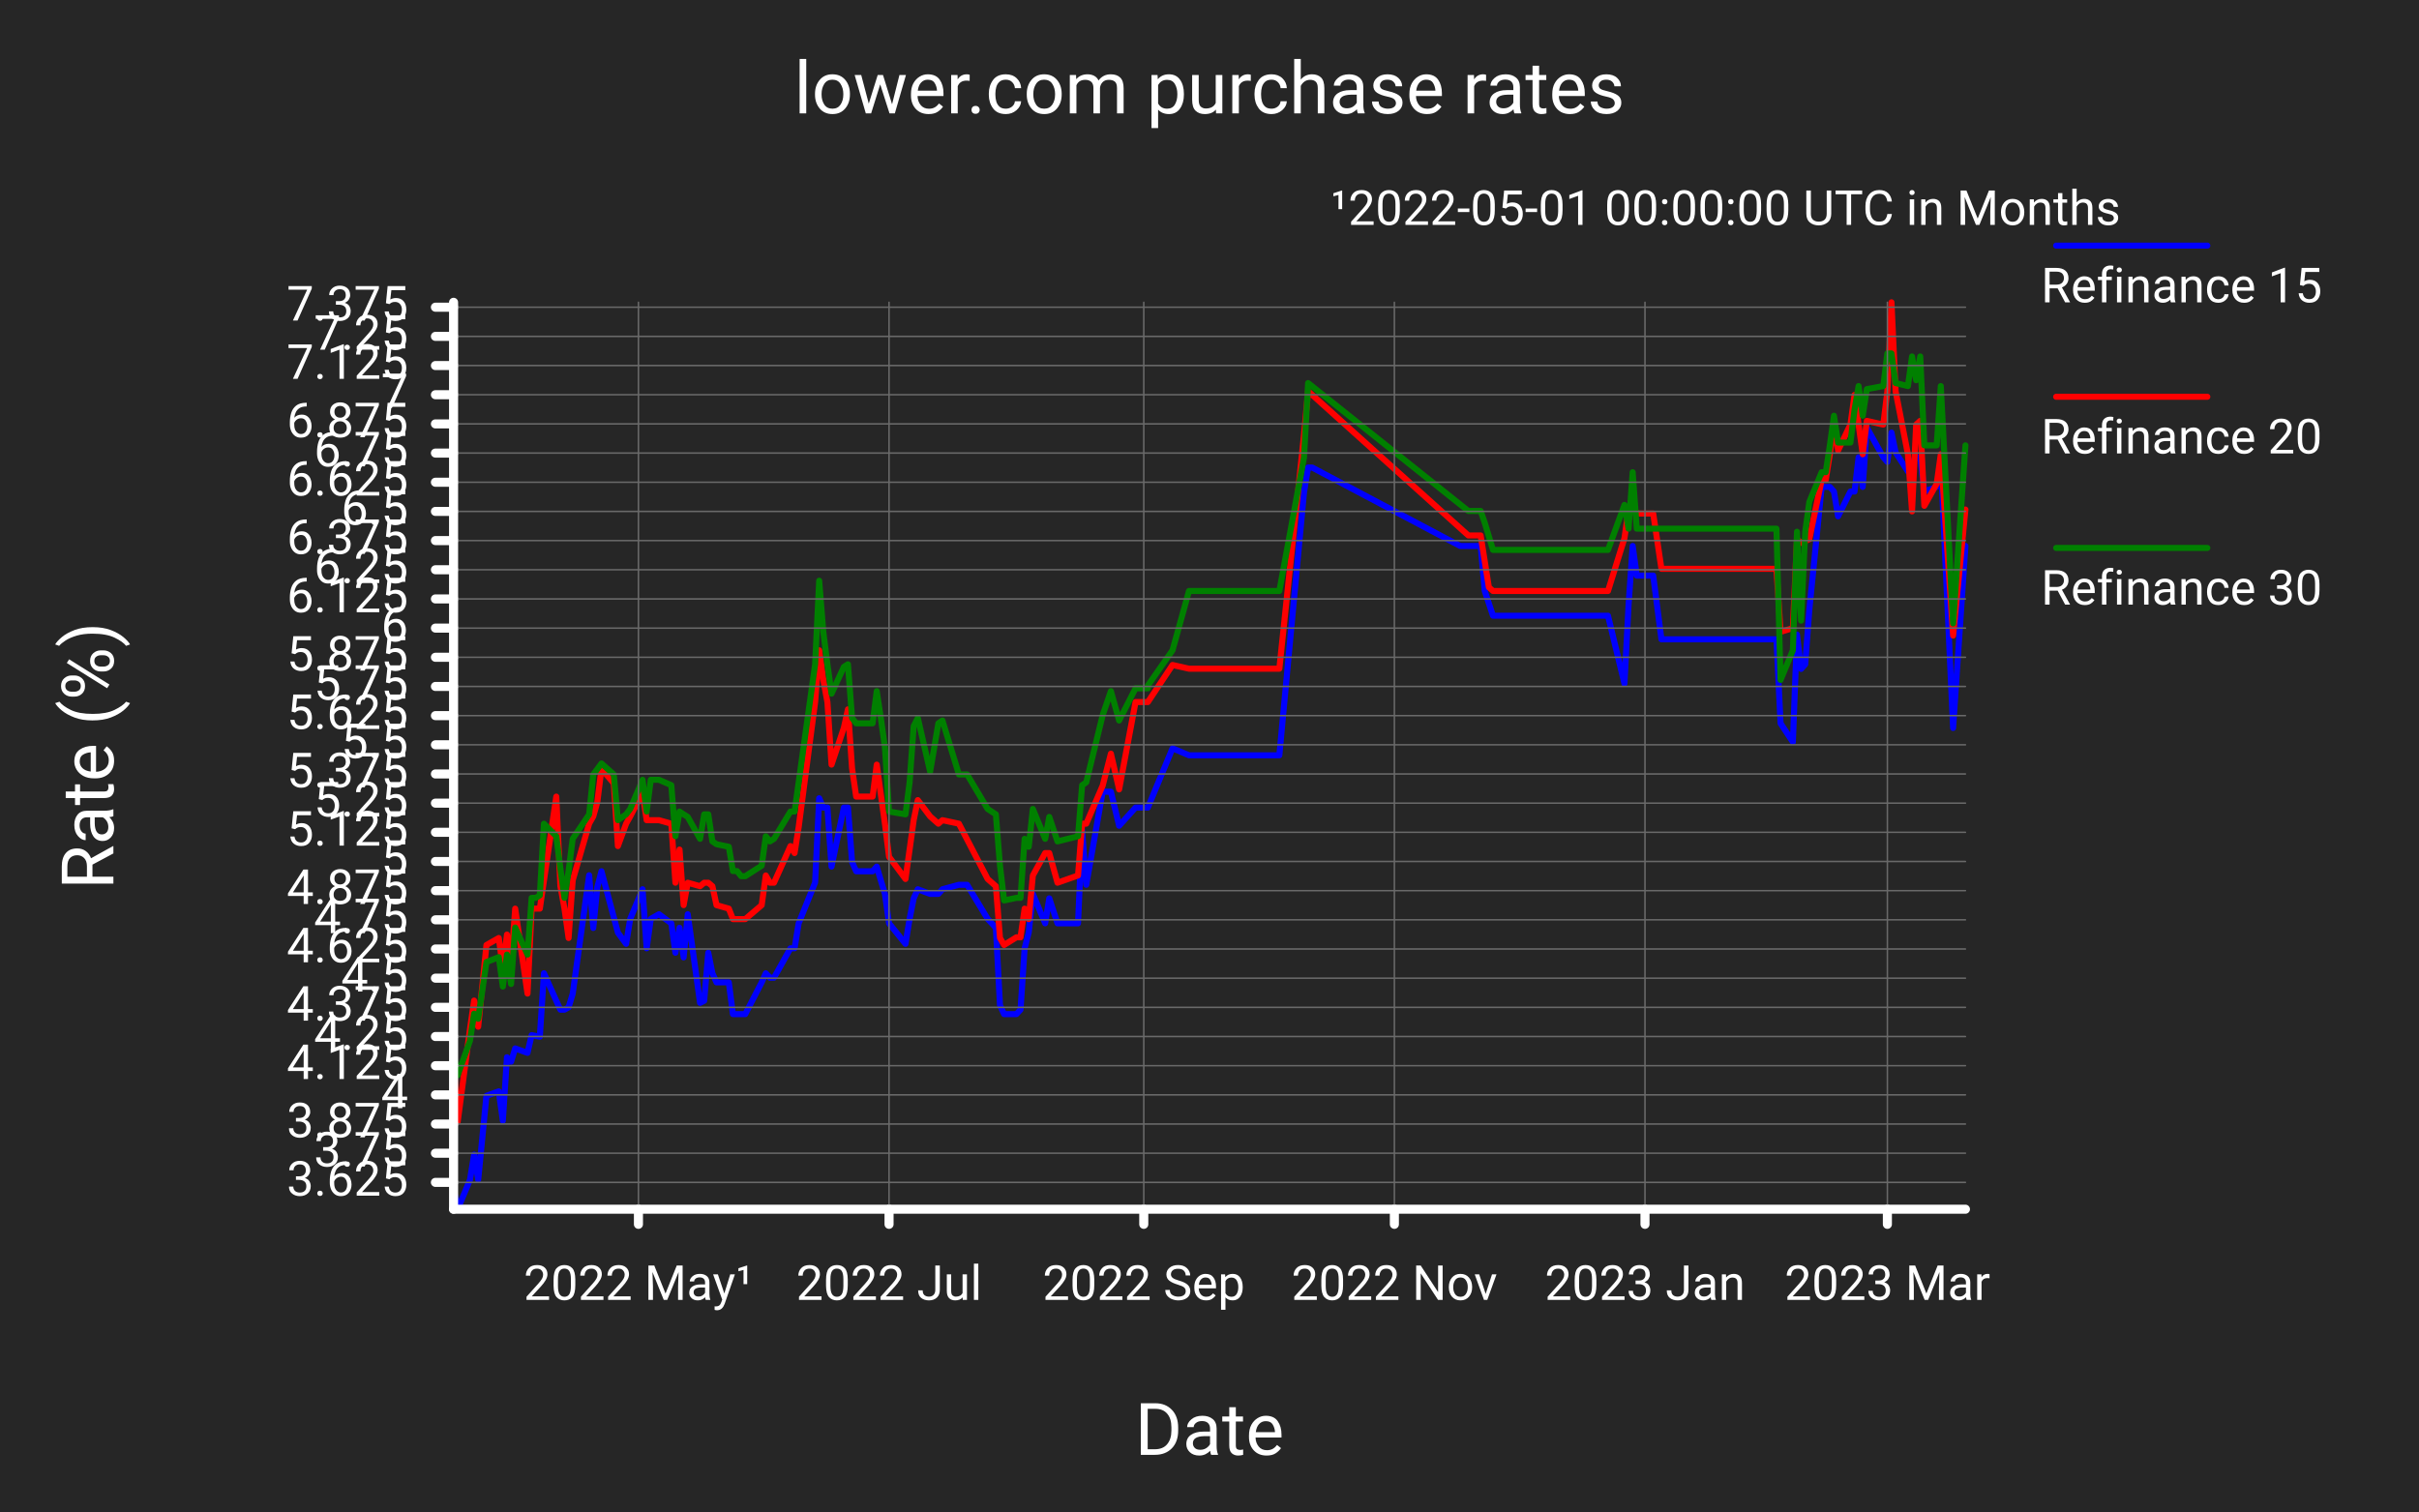
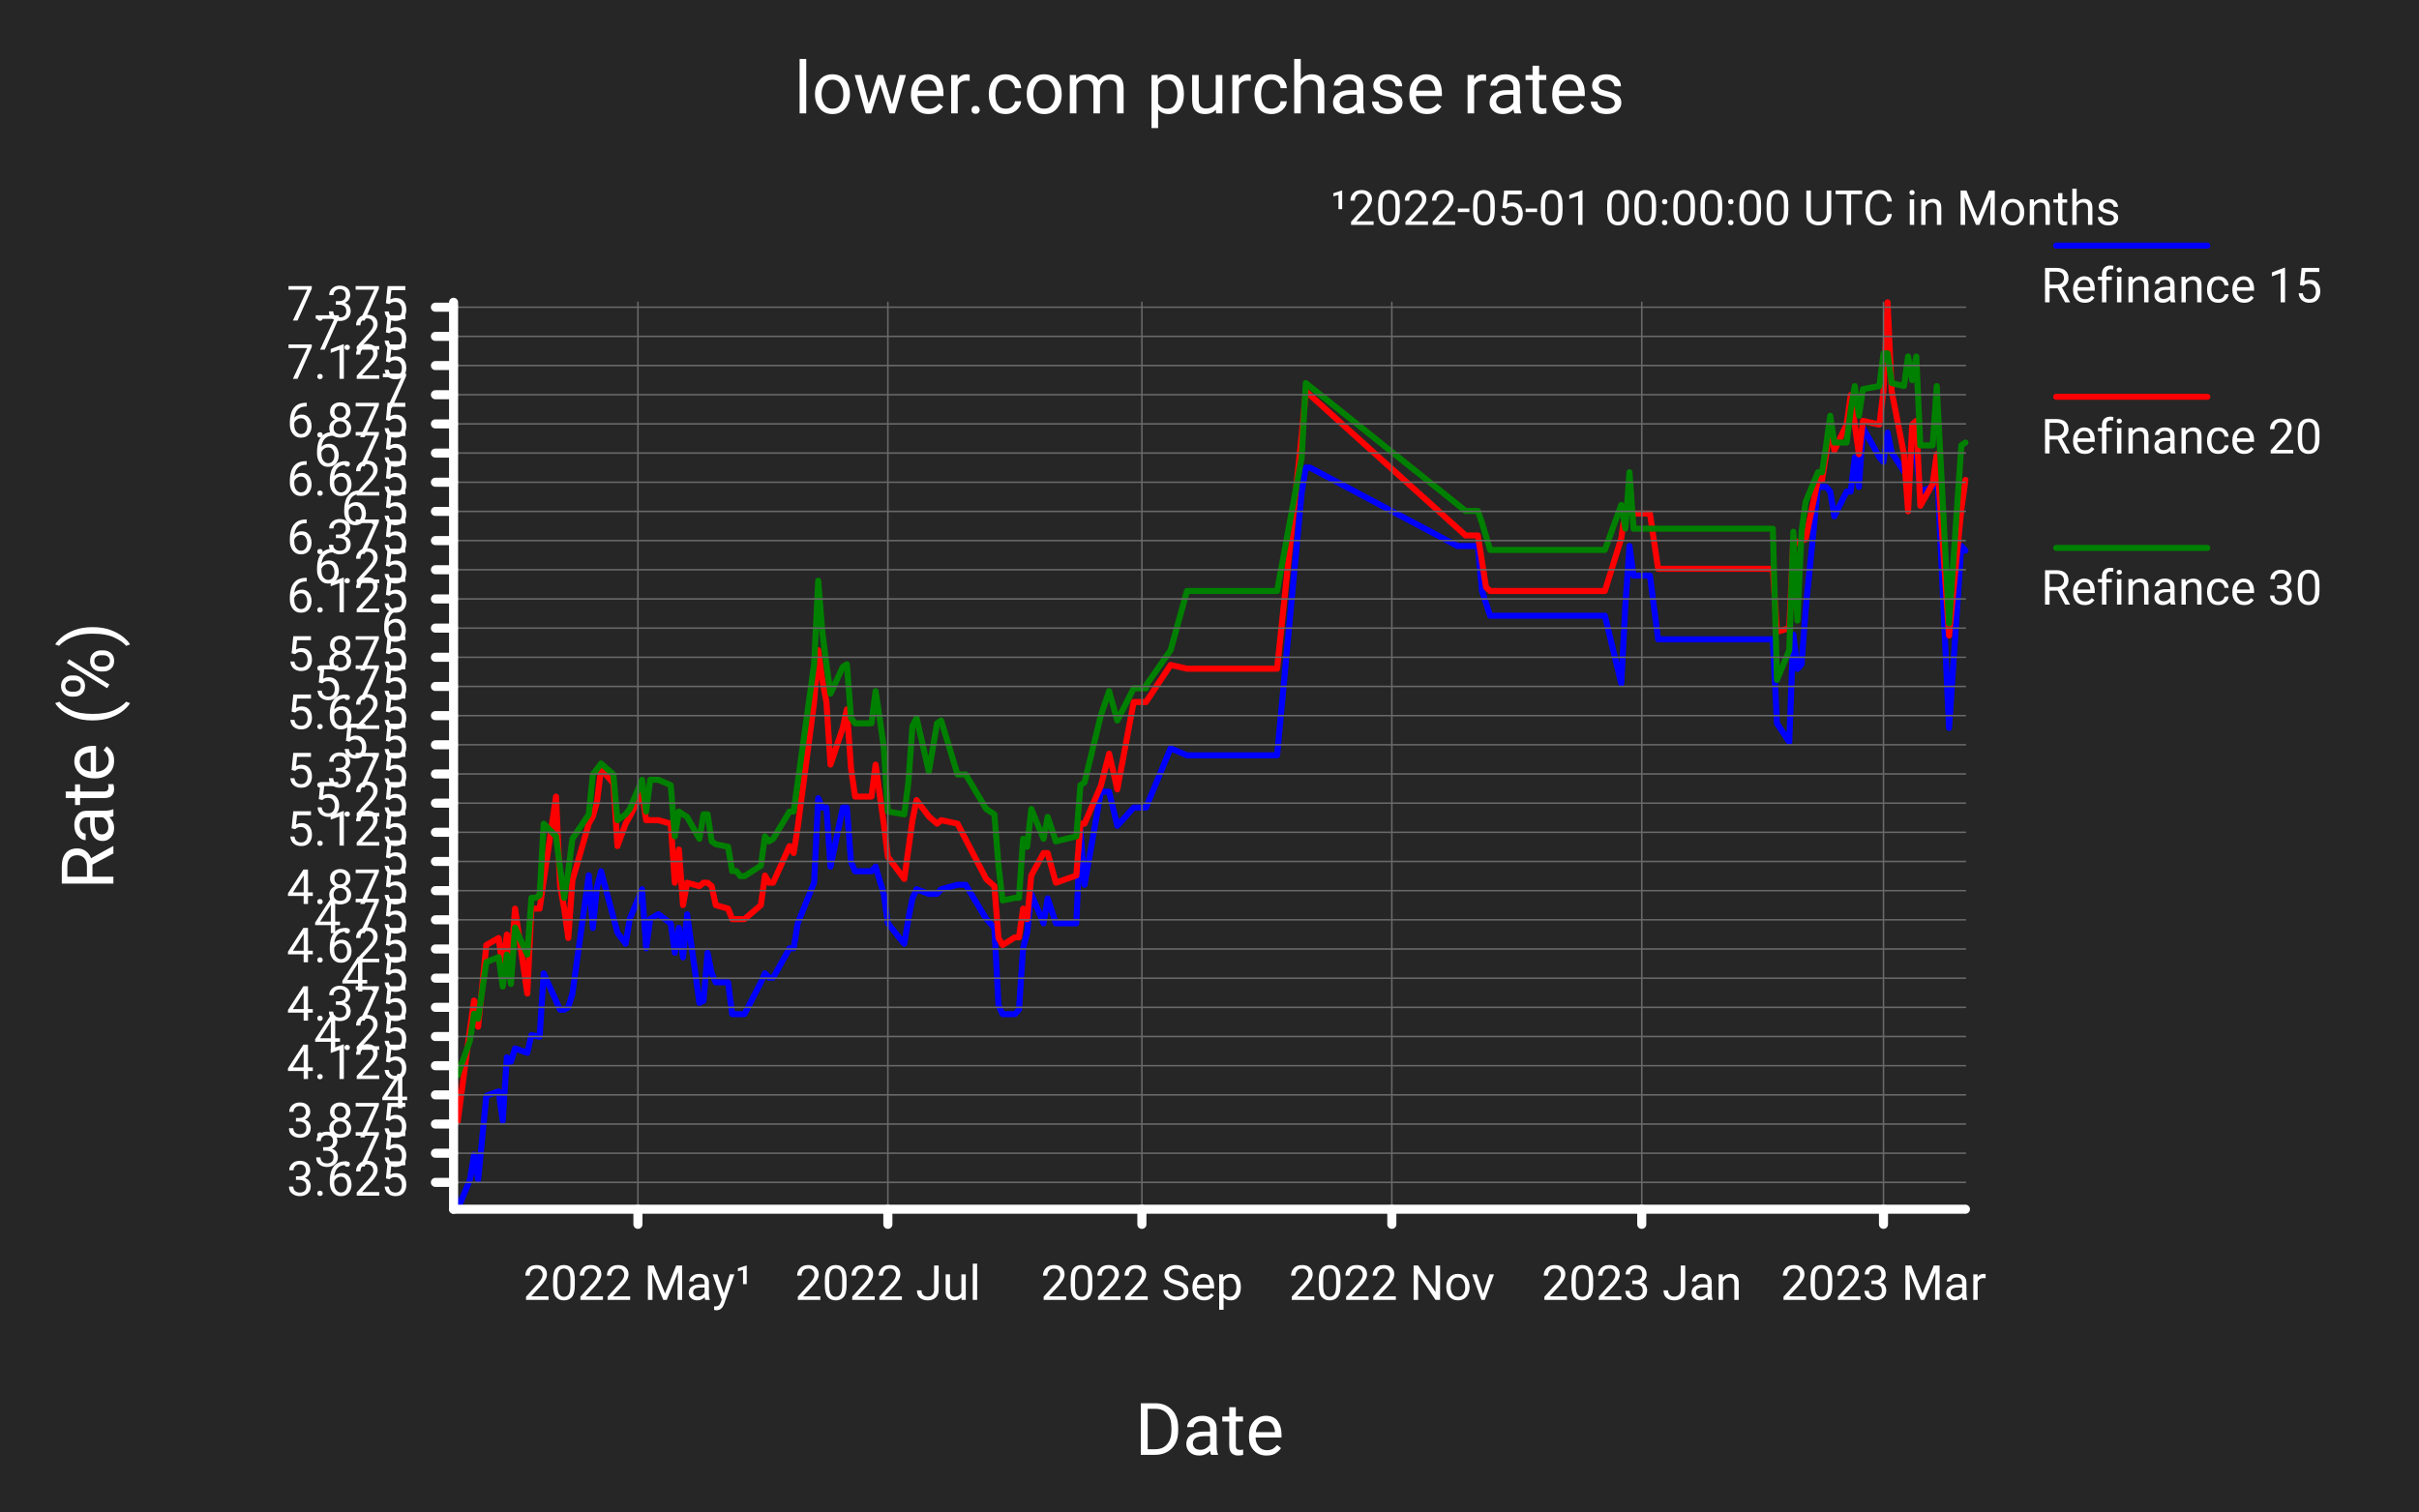
<svg xmlns="http://www.w3.org/2000/svg" class="poloto" width="800" height="500" viewBox="0 0 800 500">
  <style>.poloto{stroke-linecap:round;stroke-linejoin:round;font-family:Roboto,sans-serif;font-size:16px;}.poloto_background{fill:#262626;}.poloto_scatter{stroke-width:7}.poloto_tick_line{stroke:dimgray;stroke-width:0.5}.poloto_line{stroke-width:2}.poloto_text{fill: white;}.poloto_axis_lines{stroke: white;stroke-width:3;fill:none;stroke-dasharray:none}.poloto_title{font-size:24px;dominant-baseline:start;text-anchor:middle;}.poloto_xname{font-size:24px;dominant-baseline:start;text-anchor:middle;}.poloto_yname{font-size:24px;dominant-baseline:start;text-anchor:middle;}.poloto0stroke{stroke:blue;}.poloto1stroke{stroke:red;}.poloto2stroke{stroke:green;}.poloto3stroke{stroke:gold;}.poloto4stroke{stroke:aqua;}.poloto5stroke{stroke:lime;}.poloto6stroke{stroke:orange;}.poloto7stroke{stroke:chocolate;}.poloto0fill{fill:blue;}.poloto1fill{fill:red;}.poloto2fill{fill:green;}.poloto3fill{fill:gold;}.poloto4fill{fill:aqua;}.poloto5fill{fill:lime;}.poloto6fill{fill:orange;}.poloto7fill{fill:chocolate;}</style>
  <circle r="1e5" class="poloto_background" />
  <text class="poloto_text poloto_legend_text" x="675" y="100">Refinance 15</text>
  <line class="poloto_line poloto_legend_icon poloto0stroke poloto0legend" stroke="black" x1="680" x2="730" y1="81.25" y2="81.25" />
-   <path class="poloto_line poloto0stroke" fill="none" stroke="black" d=" M 150.00 393.13 L 151.36 400.00 L 155.43 390.27 L 156.79 381.94 L 158.15 390.27 L 158.15 390.27 L 160.87 362.48 L 164.95 361.01 L 166.30 370.74 L 167.66 349.74 L 169.02 351.21 L 170.38 346.81 L 174.46 348.28 L 175.82 342.41 L 175.82 342.41 L 178.53 342.95 L 179.89 321.95 L 183.97 331.06 L 185.33 333.99 L 186.68 333.99 L 188.04 333.22 L 189.40 328.74 L 194.84 289.53 L 196.20 306.97 L 197.55 293.46 L 198.91 288.21 L 198.91 288.21 L 204.35 308.52 L 207.07 312.22 L 208.42 303.96 L 212.50 294.16 L 213.86 313.69 L 215.22 303.96 L 215.22 303.96 L 217.93 302.42 L 222.01 305.43 L 223.37 315.16 L 223.37 315.16 L 224.73 306.90 L 226.09 316.70 L 227.45 302.42 L 231.52 331.76 L 232.88 331.06 L 234.24 315.16 L 234.24 315.16 L 235.60 321.95 L 236.96 324.96 L 241.03 324.96 L 242.39 335.46 L 243.75 335.46 L 245.11 335.46 L 246.47 335.46 L 251.90 324.96 L 253.26 321.95 L 254.62 323.42 L 255.98 323.42 L 255.98 323.42 L 261.41 313.69 L 262.77 313.69 L 264.13 305.43 L 269.57 291.92 L 270.92 264.05 L 272.28 267.14 L 273.64 267.14 L 275.00 286.67 L 279.08 267.14 L 280.43 267.14 L 281.79 285.13 L 283.15 288.21 L 288.59 288.21 L 289.95 286.67 L 291.30 291.22 L 292.66 295.70 L 294.02 305.43 L 299.46 312.22 L 300.82 303.96 L 302.17 297.17 L 303.53 294.16 L 307.61 295.70 L 310.33 295.70 L 311.68 294.16 L 317.12 292.69 L 317.12 292.69 L 317.12 292.69 L 317.12 292.69 L 317.12 292.69 L 317.12 292.69 L 319.84 292.69 L 319.84 292.69 L 319.84 292.69 L 319.84 292.69 L 319.84 292.69 L 319.84 292.69 L 326.63 303.96 L 329.35 306.90 L 330.71 332.53 L 332.07 335.46 L 336.14 335.46 L 337.50 333.99 L 338.86 313.69 L 340.22 308.44 L 341.58 295.70 L 345.65 305.43 L 345.65 305.43 L 347.01 297.17 L 349.73 305.43 L 349.73 305.43 L 356.52 305.43 L 357.88 274.70 L 359.24 292.69 L 364.67 261.89 L 367.39 261.89 L 367.39 261.89 L 370.11 273.16 L 375.54 267.14 L 375.54 267.14 L 375.54 267.14 L 375.54 267.14 L 375.54 267.14 L 375.54 267.14 L 375.54 267.14 L 375.54 267.14 L 375.54 267.14 L 379.62 267.14 L 387.77 247.53 L 393.21 249.85 L 393.21 249.85 L 397.28 249.85 L 402.72 249.85 L 404.08 249.85 L 404.08 249.85 L 404.08 249.85 L 404.08 249.85 L 404.08 249.85 L 421.74 249.85 L 423.10 249.85 L 431.25 162.92 L 432.61 154.66 L 433.97 154.66 L 482.88 180.60 L 488.32 180.60 L 489.67 180.60 L 491.03 195.50 L 493.75 203.68 L 493.75 203.68 L 499.18 203.68 L 500.54 203.68 L 501.90 203.68 L 503.26 203.68 L 507.34 203.68 L 508.70 203.68 L 511.41 203.68 L 512.77 203.68 L 516.85 203.68 L 518.21 203.68 L 518.21 203.68 L 522.28 203.68 L 526.36 203.68 L 527.72 203.68 L 529.08 203.68 L 530.43 203.68 L 531.79 203.68 L 537.23 226.15 L 538.59 200.21 L 539.95 180.60 L 541.30 190.40 L 545.38 190.40 L 546.74 190.40 L 546.74 190.40 L 549.46 211.48 L 550.82 211.48 L 554.89 211.48 L 556.25 211.48 L 557.61 211.48 L 558.97 211.48 L 560.33 211.48 L 560.33 211.48 L 560.33 211.48 L 560.33 211.48 L 567.12 211.48 L 569.84 211.48 L 573.91 211.48 L 575.27 211.48 L 577.99 211.48 L 579.35 211.48 L 584.78 211.48 L 586.14 211.48 L 587.50 211.48 L 588.86 239.27 L 592.93 245.45 L 594.29 209.93 L 595.65 221.28 L 597.01 219.74 L 598.37 201.75 L 602.45 161.07 L 603.80 161.07 L 605.16 161.07 L 606.52 162.61 L 607.88 170.79 L 611.96 162.61 L 613.32 162.61 L 614.67 151.26 L 616.03 161.07 L 617.39 141.46 L 622.83 151.26 L 624.18 152.80 L 625.54 143.08 L 626.90 149.64 L 630.98 155.97 L 632.34 152.80 L 633.70 151.26 L 635.05 151.26 L 636.41 162.61 L 640.49 161.07 L 641.85 152.80 L 645.92 240.81 L 650.00 180.60" />
+   <path class="poloto_line poloto0stroke" fill="none" stroke="black" d=" M 150.00 393.13 L 151.36 400.00 L 155.42 390.27 L 156.78 381.94 L 158.13 390.27 L 158.13 390.27 L 160.84 362.48 L 164.91 361.01 L 166.26 370.74 L 167.62 349.74 L 168.97 351.21 L 170.33 346.81 L 174.39 348.28 L 175.75 342.41 L 175.75 342.41 L 178.46 342.95 L 179.81 321.95 L 183.88 331.06 L 185.23 333.99 L 186.59 333.99 L 187.94 333.22 L 189.30 328.74 L 194.72 289.53 L 196.07 306.97 L 197.43 293.46 L 198.78 288.21 L 198.78 288.21 L 204.20 308.52 L 206.91 312.22 L 208.27 303.96 L 212.33 294.16 L 213.69 313.69 L 215.04 303.96 L 215.04 303.96 L 217.75 302.42 L 221.82 305.43 L 223.17 315.16 L 223.17 315.16 L 224.53 306.90 L 225.88 316.70 L 227.24 302.42 L 231.30 331.76 L 232.66 331.06 L 234.01 315.16 L 234.01 315.16 L 235.37 321.95 L 236.72 324.96 L 240.79 324.96 L 242.14 335.46 L 243.50 335.46 L 244.85 335.46 L 246.21 335.46 L 251.63 324.96 L 252.98 321.95 L 254.34 323.42 L 255.69 323.42 L 255.69 323.42 L 261.11 313.69 L 262.47 313.69 L 263.82 305.43 L 269.24 291.92 L 270.60 264.05 L 271.95 267.14 L 273.31 267.14 L 274.66 286.67 L 278.73 267.14 L 280.08 267.14 L 281.44 285.13 L 282.79 288.21 L 288.21 288.21 L 289.57 286.67 L 290.92 291.22 L 292.28 295.70 L 293.63 305.43 L 299.05 312.22 L 300.41 303.96 L 301.76 297.17 L 303.12 294.16 L 307.18 295.70 L 309.89 295.70 L 311.25 294.16 L 316.67 292.69 L 316.67 292.69 L 316.67 292.69 L 316.67 292.69 L 316.67 292.69 L 316.67 292.69 L 319.38 292.69 L 319.38 292.69 L 319.38 292.69 L 319.38 292.69 L 319.38 292.69 L 319.38 292.69 L 326.15 303.96 L 328.86 306.90 L 330.22 332.53 L 331.57 335.46 L 335.64 335.46 L 336.99 333.99 L 338.35 313.69 L 339.70 308.44 L 341.06 295.70 L 345.12 305.43 L 345.12 305.43 L 346.48 297.17 L 349.19 305.43 L 349.19 305.43 L 355.96 305.43 L 357.32 274.70 L 358.67 292.69 L 364.09 261.89 L 366.80 261.89 L 366.80 261.89 L 369.51 273.16 L 374.93 267.14 L 374.93 267.14 L 374.93 267.14 L 374.93 267.14 L 374.93 267.14 L 374.93 267.14 L 374.93 267.14 L 374.93 267.14 L 374.93 267.14 L 379.00 267.14 L 387.13 247.53 L 392.55 249.85 L 392.55 249.85 L 396.61 249.85 L 402.03 249.85 L 403.39 249.85 L 403.39 249.85 L 403.39 249.85 L 403.39 249.85 L 403.39 249.85 L 421.00 249.85 L 422.36 249.85 L 430.49 162.92 L 431.84 154.66 L 433.20 154.66 L 481.98 180.60 L 487.40 180.60 L 488.75 180.60 L 490.11 195.50 L 492.82 203.68 L 492.82 203.68 L 498.24 203.68 L 499.59 203.68 L 500.95 203.68 L 502.30 203.68 L 506.37 203.68 L 507.72 203.68 L 510.43 203.68 L 511.79 203.68 L 515.85 203.68 L 517.21 203.68 L 517.21 203.68 L 521.27 203.68 L 525.34 203.68 L 526.69 203.68 L 528.05 203.68 L 529.40 203.68 L 530.76 203.68 L 536.18 226.15 L 537.53 200.21 L 538.89 180.60 L 540.24 190.40 L 544.31 190.40 L 545.66 190.40 L 545.66 190.40 L 548.37 211.48 L 549.73 211.48 L 553.79 211.48 L 555.15 211.48 L 556.50 211.48 L 557.86 211.48 L 559.21 211.48 L 559.21 211.48 L 559.21 211.48 L 559.21 211.48 L 565.99 211.48 L 568.70 211.48 L 572.76 211.48 L 574.12 211.48 L 576.83 211.48 L 578.18 211.48 L 583.60 211.48 L 584.96 211.48 L 586.31 211.48 L 587.67 239.27 L 591.73 245.45 L 593.09 209.93 L 594.44 221.28 L 595.80 219.74 L 597.15 201.75 L 601.22 161.07 L 602.57 161.07 L 603.93 161.07 L 605.28 162.61 L 606.64 170.79 L 610.70 162.61 L 612.06 162.61 L 613.41 151.26 L 614.77 161.07 L 616.12 141.46 L 621.54 151.26 L 622.90 152.80 L 624.25 143.08 L 625.61 149.64 L 629.67 155.97 L 631.03 152.80 L 632.38 151.26 L 633.74 151.26 L 635.09 162.61 L 639.16 161.07 L 640.51 152.80 L 644.58 240.81 L 648.64 180.60 L 650.00 182.14" />
  <text class="poloto_text poloto_legend_text" x="675" y="150">Refinance 20</text>
  <line class="poloto_line poloto_legend_icon poloto1stroke poloto1legend" stroke="black" x1="680" x2="730" y1="131.25" y2="131.25" />
-   <path class="poloto_line poloto1stroke" fill="none" stroke="black" d=" M 150.00 350.51 L 151.36 371.13 L 155.43 340.40 L 156.79 330.98 L 158.15 339.63 L 158.15 339.63 L 160.87 312.61 L 164.95 310.29 L 166.30 320.10 L 167.66 309.14 L 169.02 318.94 L 170.38 300.57 L 174.46 328.67 L 175.82 300.57 L 175.82 300.57 L 178.53 300.57 L 178.53 300.57 L 183.97 263.51 L 185.33 293.15 L 186.68 300.57 L 188.04 310.29 L 189.40 291.22 L 194.84 272.47 L 196.20 270.07 L 197.55 265.29 L 198.91 254.32 L 202.99 259.11 L 204.35 279.88 L 207.07 272.47 L 208.42 270.07 L 212.50 262.27 L 213.86 271.31 L 215.22 271.31 L 215.22 271.31 L 217.93 271.31 L 222.01 272.47 L 223.37 292.00 L 223.37 292.00 L 224.73 281.03 L 226.09 299.41 L 227.45 292.00 L 231.52 293.15 L 232.88 292.00 L 234.24 292.00 L 234.24 292.00 L 235.60 293.15 L 236.96 299.41 L 241.03 300.57 L 242.39 304.04 L 243.75 304.04 L 245.11 304.04 L 246.47 304.04 L 251.90 299.41 L 253.26 289.60 L 254.62 292.00 L 255.98 292.00 L 255.98 292.00 L 261.41 279.88 L 262.77 282.19 L 264.13 273.62 L 269.57 232.24 L 270.92 215.11 L 272.28 224.91 L 273.64 232.24 L 275.00 252.93 L 279.08 240.74 L 280.43 234.64 L 281.79 254.17 L 283.15 263.51 L 288.59 263.51 L 289.95 252.93 L 291.30 262.74 L 292.66 272.47 L 294.02 283.43 L 299.46 290.76 L 300.82 281.03 L 302.17 271.31 L 303.53 264.67 L 307.61 270.07 L 310.33 272.47 L 311.68 271.31 L 317.12 272.47 L 317.12 272.47 L 317.12 272.47 L 317.12 272.47 L 317.12 272.47 L 317.12 272.47 L 317.12 272.47 L 317.12 272.47 L 317.12 272.47 L 317.12 272.47 L 317.12 272.47 L 317.12 272.47 L 326.63 290.76 L 329.35 293.15 L 330.71 310.29 L 332.07 312.61 L 336.14 310.06 L 337.50 310.06 L 338.86 300.57 L 340.22 304.04 L 341.58 289.60 L 345.65 282.19 L 345.65 282.19 L 347.01 282.19 L 349.73 292.00 L 349.73 292.00 L 356.52 289.60 L 357.88 272.47 L 359.24 272.47 L 364.67 259.88 L 367.39 249.31 L 367.39 249.31 L 370.11 261.12 L 375.54 232.24 L 375.54 232.24 L 375.54 232.24 L 375.54 232.24 L 375.54 232.24 L 375.54 232.24 L 375.54 232.24 L 375.54 232.24 L 375.54 232.24 L 379.62 232.24 L 387.77 219.97 L 393.21 221.20 L 395.92 221.20 L 397.28 221.20 L 397.28 221.20 L 404.08 221.20 L 405.43 221.20 L 405.43 221.20 L 405.43 221.20 L 405.43 221.20 L 421.74 221.20 L 423.10 221.20 L 431.25 143.85 L 432.61 129.41 L 432.61 129.41 L 485.60 177.12 L 488.32 177.12 L 489.67 177.12 L 492.39 194.26 L 493.75 195.50 L 493.75 195.50 L 499.18 195.50 L 500.54 195.50 L 501.90 195.50 L 503.26 195.50 L 507.34 195.50 L 508.70 195.50 L 511.41 195.50 L 512.77 195.50 L 516.85 195.50 L 518.21 195.50 L 518.21 195.50 L 522.28 195.50 L 526.36 195.50 L 527.72 195.50 L 529.08 195.50 L 530.43 195.50 L 531.79 195.50 L 537.23 178.05 L 538.59 168.55 L 539.95 167.32 L 541.30 169.87 L 545.38 169.87 L 546.74 169.87 L 546.74 169.87 L 549.46 188.16 L 550.82 188.16 L 554.89 188.16 L 556.25 188.16 L 557.61 188.16 L 558.97 188.16 L 560.33 188.16 L 560.33 188.16 L 565.76 188.16 L 565.76 188.16 L 567.12 188.16 L 569.84 188.16 L 573.91 188.16 L 575.27 188.16 L 577.99 188.16 L 579.35 188.16 L 584.78 188.16 L 586.14 188.16 L 587.50 188.16 L 588.86 209.01 L 592.93 207.77 L 594.29 178.36 L 595.65 179.59 L 595.65 179.59 L 598.37 178.36 L 602.45 158.75 L 603.80 158.75 L 605.16 150.26 L 606.52 140.45 L 607.88 149.02 L 611.96 140.45 L 613.32 130.65 L 614.67 140.45 L 616.03 150.26 L 617.39 139.22 L 622.83 140.45 L 624.18 129.41 L 625.54 100.00 L 626.90 129.41 L 630.98 150.26 L 632.34 169.17 L 633.70 140.45 L 635.05 139.22 L 636.41 167.32 L 640.49 160.06 L 641.85 150.26 L 645.92 210.24 L 650.00 168.55" />
+   <path class="poloto_line poloto1stroke" fill="none" stroke="black" d=" M 150.00 350.51 L 151.36 371.13 L 155.42 340.40 L 156.78 330.98 L 158.13 339.63 L 158.13 339.63 L 160.84 312.61 L 164.91 310.29 L 166.26 320.10 L 167.62 309.14 L 168.97 318.94 L 170.33 300.57 L 174.39 328.67 L 175.75 300.57 L 175.75 300.57 L 178.46 300.57 L 178.46 300.57 L 183.88 263.51 L 185.23 293.15 L 186.59 300.57 L 187.94 310.29 L 189.30 291.22 L 194.72 272.47 L 196.07 270.07 L 197.43 265.29 L 198.78 254.32 L 202.85 259.11 L 204.20 279.88 L 206.91 272.47 L 208.27 270.07 L 212.33 262.27 L 213.69 271.31 L 215.04 271.31 L 215.04 271.31 L 217.75 271.31 L 221.82 272.47 L 223.17 292.00 L 223.17 292.00 L 224.53 281.03 L 225.88 299.41 L 227.24 292.00 L 231.30 293.15 L 232.66 292.00 L 234.01 292.00 L 234.01 292.00 L 235.37 293.15 L 236.72 299.41 L 240.79 300.57 L 242.14 304.04 L 243.50 304.04 L 244.85 304.04 L 246.21 304.04 L 251.63 299.41 L 252.98 289.60 L 254.34 292.00 L 255.69 292.00 L 255.69 292.00 L 261.11 279.88 L 262.47 282.19 L 263.82 273.62 L 269.24 232.24 L 270.60 215.11 L 271.95 224.91 L 273.31 232.24 L 274.66 252.93 L 278.73 240.74 L 280.08 234.64 L 281.44 254.17 L 282.79 263.51 L 288.21 263.51 L 289.57 252.93 L 290.92 262.74 L 292.28 272.47 L 293.63 283.43 L 299.05 290.76 L 300.41 281.03 L 301.76 271.31 L 303.12 264.67 L 307.18 270.07 L 309.89 272.47 L 311.25 271.31 L 316.67 272.47 L 316.67 272.47 L 316.67 272.47 L 316.67 272.47 L 316.67 272.47 L 316.67 272.47 L 316.67 272.47 L 316.67 272.47 L 316.67 272.47 L 316.67 272.47 L 316.67 272.47 L 316.67 272.47 L 326.15 290.76 L 328.86 293.15 L 330.22 310.29 L 331.57 312.61 L 335.64 310.06 L 336.99 310.06 L 338.35 300.57 L 339.70 304.04 L 341.06 289.60 L 345.12 282.19 L 345.12 282.19 L 346.48 282.19 L 349.19 292.00 L 349.19 292.00 L 355.96 289.60 L 357.32 272.47 L 358.67 272.47 L 364.09 259.88 L 366.80 249.31 L 366.80 249.31 L 369.51 261.12 L 374.93 232.24 L 374.93 232.24 L 374.93 232.24 L 374.93 232.24 L 374.93 232.24 L 374.93 232.24 L 374.93 232.24 L 374.93 232.24 L 374.93 232.24 L 379.00 232.24 L 387.13 219.97 L 392.55 221.20 L 395.26 221.20 L 396.61 221.20 L 396.61 221.20 L 403.39 221.20 L 404.74 221.20 L 404.74 221.20 L 404.74 221.20 L 404.74 221.20 L 421.00 221.20 L 422.36 221.20 L 430.49 143.85 L 431.84 129.41 L 431.84 129.41 L 484.69 177.12 L 487.40 177.12 L 488.75 177.12 L 491.46 194.26 L 492.82 195.50 L 492.82 195.50 L 498.24 195.50 L 499.59 195.50 L 500.95 195.50 L 502.30 195.50 L 506.37 195.50 L 507.72 195.50 L 510.43 195.50 L 511.79 195.50 L 515.85 195.50 L 517.21 195.50 L 517.21 195.50 L 521.27 195.50 L 525.34 195.50 L 526.69 195.50 L 528.05 195.50 L 529.40 195.50 L 530.76 195.50 L 536.18 178.05 L 537.53 168.55 L 538.89 167.32 L 540.24 169.87 L 544.31 169.87 L 545.66 169.87 L 545.66 169.87 L 548.37 188.16 L 549.73 188.16 L 553.79 188.16 L 555.15 188.16 L 556.50 188.16 L 557.86 188.16 L 559.21 188.16 L 559.21 188.16 L 564.63 188.16 L 564.63 188.16 L 565.99 188.16 L 568.70 188.16 L 572.76 188.16 L 574.12 188.16 L 576.83 188.16 L 578.18 188.16 L 583.60 188.16 L 584.96 188.16 L 586.31 188.16 L 587.67 209.01 L 591.73 207.77 L 593.09 178.36 L 594.44 179.59 L 594.44 179.59 L 597.15 178.36 L 601.22 158.75 L 602.57 158.75 L 603.93 150.26 L 605.28 140.45 L 606.64 149.02 L 610.70 140.45 L 612.06 130.65 L 613.41 140.45 L 614.77 150.26 L 616.12 139.22 L 621.54 140.45 L 622.90 129.41 L 624.25 100.00 L 625.61 129.41 L 629.67 150.26 L 631.03 169.17 L 632.38 140.45 L 633.74 139.22 L 635.09 167.32 L 639.16 160.06 L 640.51 150.26 L 644.58 210.24 L 648.64 168.55 L 650.00 158.75" />
  <text class="poloto_text poloto_legend_text" x="675" y="200">Refinance 30</text>
  <line class="poloto_line poloto_legend_icon poloto2stroke poloto2legend" stroke="black" x1="680" x2="730" y1="181.25" y2="181.25" />
-   <path class="poloto_line poloto2stroke" fill="none" stroke="black" d=" M 150.00 348.35 L 151.36 355.69 L 155.43 344.26 L 156.79 335.31 L 158.15 337.00 L 158.15 337.00 L 160.87 318.24 L 164.95 316.62 L 166.30 326.35 L 167.66 315.77 L 169.02 325.50 L 170.38 306.82 L 174.46 315.77 L 175.82 297.01 L 177.17 297.01 L 178.53 296.17 L 179.89 272.47 L 183.97 276.63 L 185.33 287.29 L 186.68 297.01 L 188.04 288.14 L 189.40 277.48 L 194.84 269.38 L 196.20 256.18 L 197.55 254.40 L 198.91 252.55 L 202.99 256.18 L 204.35 271.31 L 207.07 269.38 L 208.42 267.60 L 212.50 257.95 L 213.86 268.45 L 215.22 257.95 L 215.22 257.95 L 217.93 257.95 L 222.01 259.73 L 223.37 276.63 L 223.37 276.63 L 224.73 268.45 L 226.09 269.38 L 227.45 270.23 L 231.52 277.48 L 232.88 269.38 L 234.24 269.38 L 234.24 269.38 L 235.60 278.33 L 236.96 279.26 L 241.03 280.11 L 242.39 288.14 L 243.75 288.14 L 245.11 289.84 L 246.47 289.84 L 251.90 286.36 L 253.26 276.63 L 254.62 278.33 L 255.98 277.48 L 255.98 277.48 L 261.41 268.45 L 262.77 268.45 L 264.13 258.80 L 269.57 219.74 L 270.92 192.10 L 272.28 209.01 L 273.64 219.74 L 275.00 229.46 L 279.08 220.59 L 280.43 219.74 L 281.79 237.49 L 283.15 239.27 L 288.59 239.27 L 289.95 228.62 L 291.30 237.49 L 292.66 247.22 L 294.02 268.45 L 299.46 269.38 L 300.82 258.80 L 302.17 240.20 L 303.53 237.49 L 307.61 255.25 L 310.33 239.27 L 311.68 238.34 L 317.12 256.18 L 317.12 256.18 L 317.12 256.18 L 317.12 256.18 L 317.12 256.18 L 317.12 256.18 L 319.84 256.18 L 319.84 256.18 L 319.84 256.18 L 319.84 256.18 L 319.84 256.18 L 319.84 256.18 L 326.63 267.60 L 329.35 269.38 L 330.71 286.36 L 332.07 297.86 L 336.14 297.01 L 337.50 297.01 L 338.86 277.48 L 340.22 280.11 L 341.58 267.60 L 345.65 277.48 L 345.65 277.48 L 347.01 270.23 L 349.73 278.33 L 349.73 278.33 L 356.52 276.63 L 357.88 259.73 L 359.24 258.80 L 364.67 236.57 L 367.39 228.62 L 367.39 228.62 L 370.11 238.34 L 375.54 227.69 L 375.54 227.69 L 375.54 227.69 L 375.54 227.69 L 375.54 227.69 L 375.54 227.69 L 375.54 227.69 L 375.54 227.69 L 379.62 227.69 L 379.62 226.76 L 387.77 215.11 L 393.21 195.50 L 393.21 195.50 L 397.28 195.50 L 397.28 195.50 L 404.08 195.50 L 405.43 195.50 L 405.43 195.50 L 405.43 195.50 L 405.43 195.50 L 421.74 195.50 L 423.10 195.50 L 431.25 151.34 L 432.61 126.71 L 432.61 126.71 L 485.60 169.02 L 488.32 169.02 L 489.67 169.02 L 491.03 172.95 L 493.75 181.91 L 493.75 181.91 L 499.18 181.91 L 500.54 181.91 L 501.90 181.91 L 503.26 181.91 L 507.34 181.91 L 508.70 181.91 L 511.41 181.91 L 512.77 181.91 L 516.85 181.91 L 518.21 181.91 L 518.21 181.91 L 522.28 181.91 L 526.36 181.91 L 527.72 181.91 L 529.08 181.91 L 530.43 181.91 L 531.79 181.91 L 537.23 167.01 L 538.59 174.88 L 539.95 156.20 L 541.30 174.88 L 545.38 174.88 L 546.74 174.88 L 546.74 174.88 L 549.46 174.88 L 550.82 174.88 L 554.89 174.88 L 556.25 174.88 L 557.61 174.88 L 558.97 174.88 L 560.33 174.88 L 560.33 174.88 L 565.76 174.88 L 565.76 174.88 L 567.12 174.88 L 569.84 174.88 L 573.91 174.88 L 575.27 174.88 L 577.99 174.88 L 579.35 174.88 L 584.78 174.88 L 586.14 174.88 L 587.50 174.88 L 588.86 224.91 L 592.93 215.11 L 594.29 175.89 L 595.65 205.30 L 597.01 175.89 L 598.37 166.01 L 602.45 156.20 L 603.80 156.20 L 605.16 147.32 L 606.52 137.52 L 607.88 146.40 L 611.96 146.40 L 613.32 135.59 L 614.67 127.71 L 616.03 137.52 L 617.39 128.72 L 622.83 127.71 L 624.18 116.91 L 625.54 116.91 L 626.90 126.71 L 630.98 127.71 L 632.34 117.91 L 633.70 125.78 L 635.05 117.91 L 636.41 147.32 L 640.49 147.32 L 641.85 127.71 L 645.92 206.23 L 650.00 147.32" />
+   <path class="poloto_line poloto2stroke" fill="none" stroke="black" d=" M 150.00 348.35 L 151.36 355.69 L 155.42 344.26 L 156.78 335.31 L 158.13 337.00 L 158.13 337.00 L 160.84 318.24 L 164.91 316.62 L 166.26 326.35 L 167.62 315.77 L 168.97 325.50 L 170.33 306.82 L 174.39 315.77 L 175.75 297.01 L 177.10 297.01 L 178.46 296.17 L 179.81 272.47 L 183.88 276.63 L 185.23 287.29 L 186.59 297.01 L 187.94 288.14 L 189.30 277.48 L 194.72 269.38 L 196.07 256.18 L 197.43 254.40 L 198.78 252.55 L 202.85 256.18 L 204.20 271.31 L 206.91 269.38 L 208.27 267.60 L 212.33 257.95 L 213.69 268.45 L 215.04 257.95 L 215.04 257.95 L 217.75 257.95 L 221.82 259.73 L 223.17 276.63 L 223.17 276.63 L 224.53 268.45 L 225.88 269.38 L 227.24 270.23 L 231.30 277.48 L 232.66 269.38 L 234.01 269.38 L 234.01 269.38 L 235.37 278.33 L 236.72 279.26 L 240.79 280.11 L 242.14 288.14 L 243.50 288.14 L 244.85 289.84 L 246.21 289.84 L 251.63 286.36 L 252.98 276.63 L 254.34 278.33 L 255.69 277.48 L 255.69 277.48 L 261.11 268.45 L 262.47 268.45 L 263.82 258.80 L 269.24 219.74 L 270.60 192.10 L 271.95 209.01 L 273.31 219.74 L 274.66 229.46 L 278.73 220.59 L 280.08 219.74 L 281.44 237.49 L 282.79 239.27 L 288.21 239.27 L 289.57 228.62 L 290.92 237.49 L 292.28 247.22 L 293.63 268.45 L 299.05 269.38 L 300.41 258.80 L 301.76 240.20 L 303.12 237.49 L 307.18 255.25 L 309.89 239.27 L 311.25 238.34 L 316.67 256.18 L 316.67 256.18 L 316.67 256.18 L 316.67 256.18 L 316.67 256.18 L 316.67 256.18 L 319.38 256.18 L 319.38 256.18 L 319.38 256.18 L 319.38 256.18 L 319.38 256.18 L 319.38 256.18 L 326.15 267.60 L 328.86 269.38 L 330.22 286.36 L 331.57 297.86 L 335.64 297.01 L 336.99 297.01 L 338.35 277.48 L 339.70 280.11 L 341.06 267.60 L 345.12 277.48 L 345.12 277.48 L 346.48 270.23 L 349.19 278.33 L 349.19 278.33 L 355.96 276.63 L 357.32 259.73 L 358.67 258.80 L 364.09 236.57 L 366.80 228.62 L 366.80 228.62 L 369.51 238.34 L 374.93 227.69 L 374.93 227.69 L 374.93 227.69 L 374.93 227.69 L 374.93 227.69 L 374.93 227.69 L 374.93 227.69 L 374.93 227.69 L 379.00 227.69 L 379.00 226.76 L 387.13 215.11 L 392.55 195.50 L 392.55 195.50 L 396.61 195.50 L 396.61 195.50 L 403.39 195.50 L 404.74 195.50 L 404.74 195.50 L 404.74 195.50 L 404.74 195.50 L 421.00 195.50 L 422.36 195.50 L 430.49 151.34 L 431.84 126.71 L 431.84 126.71 L 484.69 169.02 L 487.40 169.02 L 488.75 169.02 L 490.11 172.95 L 492.82 181.91 L 492.82 181.91 L 498.24 181.91 L 499.59 181.91 L 500.95 181.91 L 502.30 181.91 L 506.37 181.91 L 507.72 181.91 L 510.43 181.91 L 511.79 181.91 L 515.85 181.91 L 517.21 181.91 L 517.21 181.91 L 521.27 181.91 L 525.34 181.91 L 526.69 181.91 L 528.05 181.91 L 529.40 181.91 L 530.76 181.91 L 536.18 167.01 L 537.53 174.88 L 538.89 156.20 L 540.24 174.88 L 544.31 174.88 L 545.66 174.88 L 545.66 174.88 L 548.37 174.88 L 549.73 174.88 L 553.79 174.88 L 555.15 174.88 L 556.50 174.88 L 557.86 174.88 L 559.21 174.88 L 559.21 174.88 L 564.63 174.88 L 564.63 174.88 L 565.99 174.88 L 568.70 174.88 L 572.76 174.88 L 574.12 174.88 L 576.83 174.88 L 578.18 174.88 L 583.60 174.88 L 584.96 174.88 L 586.31 174.88 L 587.67 224.91 L 591.73 215.11 L 593.09 175.89 L 594.44 205.30 L 595.80 175.89 L 597.15 166.01 L 601.22 156.20 L 602.57 156.20 L 603.93 147.32 L 605.28 137.52 L 606.64 146.40 L 610.70 146.40 L 612.06 135.59 L 613.41 127.71 L 614.77 137.52 L 616.12 128.72 L 621.54 127.71 L 622.90 116.91 L 624.25 116.91 L 625.61 126.71 L 629.67 127.71 L 631.03 117.91 L 632.38 125.78 L 633.74 117.91 L 635.09 147.32 L 639.16 147.32 L 640.51 127.71 L 644.58 206.23 L 648.64 147.32 L 650.00 146.40" />
  <text class="poloto_labels poloto_text poloto_title" x="400" y="37.5">lower.com purchase rates</text>
  <text class="poloto_labels poloto_text poloto_xname" x="400" y="481.25">Date</text>
  <text class="poloto_labels poloto_text poloto_yname" transform="rotate(-90,37.5,250)" x="37.5" y="250">Rate (%)</text>
  <text class="poloto_tick_labels poloto_text" dominant-baseline="middle" text-anchor="start" x="150" y="70" />
  <line class="poloto_axis_lines" stroke="black" x1="150" x2="144" y1="391.122" y2="391.122" />
  <line class="poloto_tick_line" stroke="black" x1="150" x2="650" y1="391.122" y2="391.122" />
  <text class="poloto_tick_labels poloto_text" dominant-baseline="middle" text-anchor="end" x="135" y="391.122">3.625</text>
  <line class="poloto_axis_lines" stroke="black" x1="150" x2="144" y1="381.472" y2="381.472" />
  <line class="poloto_tick_line" stroke="black" x1="150" x2="650" y1="381.472" y2="381.472" />
  <text class="poloto_tick_labels poloto_text" dominant-baseline="middle" text-anchor="end" x="135" y="381.472">3.75</text>
  <line class="poloto_axis_lines" stroke="black" x1="150" x2="144" y1="371.822" y2="371.822" />
  <line class="poloto_tick_line" stroke="black" x1="150" x2="650" y1="371.822" y2="371.822" />
  <text class="poloto_tick_labels poloto_text" dominant-baseline="middle" text-anchor="end" x="135" y="371.822">3.875</text>
  <line class="poloto_axis_lines" stroke="black" x1="150" x2="144" y1="362.172" y2="362.172" />
  <line class="poloto_tick_line" stroke="black" x1="150" x2="650" y1="362.172" y2="362.172" />
  <text class="poloto_tick_labels poloto_text" dominant-baseline="middle" text-anchor="end" x="135" y="362.172">4</text>
  <line class="poloto_axis_lines" stroke="black" x1="150" x2="144" y1="352.522" y2="352.522" />
  <line class="poloto_tick_line" stroke="black" x1="150" x2="650" y1="352.522" y2="352.522" />
  <text class="poloto_tick_labels poloto_text" dominant-baseline="middle" text-anchor="end" x="135" y="352.522">4.125</text>
  <line class="poloto_axis_lines" stroke="black" x1="150" x2="144" y1="342.872" y2="342.872" />
  <line class="poloto_tick_line" stroke="black" x1="150" x2="650" y1="342.872" y2="342.872" />
  <text class="poloto_tick_labels poloto_text" dominant-baseline="middle" text-anchor="end" x="135" y="342.872">4.25</text>
  <line class="poloto_axis_lines" stroke="black" x1="150" x2="144" y1="333.222" y2="333.222" />
  <line class="poloto_tick_line" stroke="black" x1="150" x2="650" y1="333.222" y2="333.222" />
  <text class="poloto_tick_labels poloto_text" dominant-baseline="middle" text-anchor="end" x="135" y="333.222">4.375</text>
  <line class="poloto_axis_lines" stroke="black" x1="150" x2="144" y1="323.572" y2="323.572" />
  <line class="poloto_tick_line" stroke="black" x1="150" x2="650" y1="323.572" y2="323.572" />
  <text class="poloto_tick_labels poloto_text" dominant-baseline="middle" text-anchor="end" x="135" y="323.572">4.5</text>
  <line class="poloto_axis_lines" stroke="black" x1="150" x2="144" y1="313.922" y2="313.922" />
  <line class="poloto_tick_line" stroke="black" x1="150" x2="650" y1="313.922" y2="313.922" />
  <text class="poloto_tick_labels poloto_text" dominant-baseline="middle" text-anchor="end" x="135" y="313.922">4.625</text>
  <line class="poloto_axis_lines" stroke="black" x1="150" x2="144" y1="304.272" y2="304.272" />
  <line class="poloto_tick_line" stroke="black" x1="150" x2="650" y1="304.272" y2="304.272" />
  <text class="poloto_tick_labels poloto_text" dominant-baseline="middle" text-anchor="end" x="135" y="304.272">4.75</text>
  <line class="poloto_axis_lines" stroke="black" x1="150" x2="144" y1="294.622" y2="294.622" />
  <line class="poloto_tick_line" stroke="black" x1="150" x2="650" y1="294.622" y2="294.622" />
  <text class="poloto_tick_labels poloto_text" dominant-baseline="middle" text-anchor="end" x="135" y="294.622">4.875</text>
  <line class="poloto_axis_lines" stroke="black" x1="150" x2="144" y1="284.972" y2="284.972" />
  <line class="poloto_tick_line" stroke="black" x1="150" x2="650" y1="284.972" y2="284.972" />
  <text class="poloto_tick_labels poloto_text" dominant-baseline="middle" text-anchor="end" x="135" y="284.972">5</text>
  <line class="poloto_axis_lines" stroke="black" x1="150" x2="144" y1="275.322" y2="275.322" />
  <line class="poloto_tick_line" stroke="black" x1="150" x2="650" y1="275.322" y2="275.322" />
  <text class="poloto_tick_labels poloto_text" dominant-baseline="middle" text-anchor="end" x="135" y="275.322">5.125</text>
  <line class="poloto_axis_lines" stroke="black" x1="150" x2="144" y1="265.672" y2="265.672" />
  <line class="poloto_tick_line" stroke="black" x1="150" x2="650" y1="265.672" y2="265.672" />
  <text class="poloto_tick_labels poloto_text" dominant-baseline="middle" text-anchor="end" x="135" y="265.672">5.25</text>
  <line class="poloto_axis_lines" stroke="black" x1="150" x2="144" y1="256.022" y2="256.022" />
  <line class="poloto_tick_line" stroke="black" x1="150" x2="650" y1="256.022" y2="256.022" />
  <text class="poloto_tick_labels poloto_text" dominant-baseline="middle" text-anchor="end" x="135" y="256.022">5.375</text>
  <line class="poloto_axis_lines" stroke="black" x1="150" x2="144" y1="246.372" y2="246.372" />
  <line class="poloto_tick_line" stroke="black" x1="150" x2="650" y1="246.372" y2="246.372" />
  <text class="poloto_tick_labels poloto_text" dominant-baseline="middle" text-anchor="end" x="135" y="246.372">5.5</text>
  <line class="poloto_axis_lines" stroke="black" x1="150" x2="144" y1="236.722" y2="236.722" />
  <line class="poloto_tick_line" stroke="black" x1="150" x2="650" y1="236.722" y2="236.722" />
  <text class="poloto_tick_labels poloto_text" dominant-baseline="middle" text-anchor="end" x="135" y="236.722">5.625</text>
  <line class="poloto_axis_lines" stroke="black" x1="150" x2="144" y1="227.072" y2="227.072" />
  <line class="poloto_tick_line" stroke="black" x1="150" x2="650" y1="227.072" y2="227.072" />
  <text class="poloto_tick_labels poloto_text" dominant-baseline="middle" text-anchor="end" x="135" y="227.072">5.75</text>
  <line class="poloto_axis_lines" stroke="black" x1="150" x2="144" y1="217.422" y2="217.422" />
  <line class="poloto_tick_line" stroke="black" x1="150" x2="650" y1="217.422" y2="217.422" />
  <text class="poloto_tick_labels poloto_text" dominant-baseline="middle" text-anchor="end" x="135" y="217.422">5.875</text>
  <line class="poloto_axis_lines" stroke="black" x1="150" x2="144" y1="207.771" y2="207.771" />
  <line class="poloto_tick_line" stroke="black" x1="150" x2="650" y1="207.771" y2="207.771" />
  <text class="poloto_tick_labels poloto_text" dominant-baseline="middle" text-anchor="end" x="135" y="207.771">6</text>
  <line class="poloto_axis_lines" stroke="black" x1="150" x2="144" y1="198.121" y2="198.121" />
  <line class="poloto_tick_line" stroke="black" x1="150" x2="650" y1="198.121" y2="198.121" />
  <text class="poloto_tick_labels poloto_text" dominant-baseline="middle" text-anchor="end" x="135" y="198.121">6.125</text>
  <line class="poloto_axis_lines" stroke="black" x1="150" x2="144" y1="188.471" y2="188.471" />
  <line class="poloto_tick_line" stroke="black" x1="150" x2="650" y1="188.471" y2="188.471" />
  <text class="poloto_tick_labels poloto_text" dominant-baseline="middle" text-anchor="end" x="135" y="188.471">6.25</text>
  <line class="poloto_axis_lines" stroke="black" x1="150" x2="144" y1="178.821" y2="178.821" />
  <line class="poloto_tick_line" stroke="black" x1="150" x2="650" y1="178.821" y2="178.821" />
  <text class="poloto_tick_labels poloto_text" dominant-baseline="middle" text-anchor="end" x="135" y="178.821">6.375</text>
  <line class="poloto_axis_lines" stroke="black" x1="150" x2="144" y1="169.171" y2="169.171" />
  <line class="poloto_tick_line" stroke="black" x1="150" x2="650" y1="169.171" y2="169.171" />
  <text class="poloto_tick_labels poloto_text" dominant-baseline="middle" text-anchor="end" x="135" y="169.171">6.5</text>
  <line class="poloto_axis_lines" stroke="black" x1="150" x2="144" y1="159.521" y2="159.521" />
  <line class="poloto_tick_line" stroke="black" x1="150" x2="650" y1="159.521" y2="159.521" />
  <text class="poloto_tick_labels poloto_text" dominant-baseline="middle" text-anchor="end" x="135" y="159.521">6.625</text>
  <line class="poloto_axis_lines" stroke="black" x1="150" x2="144" y1="149.871" y2="149.871" />
  <line class="poloto_tick_line" stroke="black" x1="150" x2="650" y1="149.871" y2="149.871" />
  <text class="poloto_tick_labels poloto_text" dominant-baseline="middle" text-anchor="end" x="135" y="149.871">6.75</text>
  <line class="poloto_axis_lines" stroke="black" x1="150" x2="144" y1="140.221" y2="140.221" />
  <line class="poloto_tick_line" stroke="black" x1="150" x2="650" y1="140.221" y2="140.221" />
  <text class="poloto_tick_labels poloto_text" dominant-baseline="middle" text-anchor="end" x="135" y="140.221">6.875</text>
  <line class="poloto_axis_lines" stroke="black" x1="150" x2="144" y1="130.571" y2="130.571" />
  <line class="poloto_tick_line" stroke="black" x1="150" x2="650" y1="130.571" y2="130.571" />
  <text class="poloto_tick_labels poloto_text" dominant-baseline="middle" text-anchor="end" x="135" y="130.571">7</text>
  <line class="poloto_axis_lines" stroke="black" x1="150" x2="144" y1="120.921" y2="120.921" />
  <line class="poloto_tick_line" stroke="black" x1="150" x2="650" y1="120.921" y2="120.921" />
  <text class="poloto_tick_labels poloto_text" dominant-baseline="middle" text-anchor="end" x="135" y="120.921">7.125</text>
  <line class="poloto_axis_lines" stroke="black" x1="150" x2="144" y1="111.271" y2="111.271" />
  <line class="poloto_tick_line" stroke="black" x1="150" x2="650" y1="111.271" y2="111.271" />
  <text class="poloto_tick_labels poloto_text" dominant-baseline="middle" text-anchor="end" x="135" y="111.271">7.25</text>
  <line class="poloto_axis_lines" stroke="black" x1="150" x2="144" y1="101.621" y2="101.621" />
  <line class="poloto_tick_line" stroke="black" x1="150" x2="650" y1="101.621" y2="101.621" />
  <text class="poloto_tick_labels poloto_text" dominant-baseline="middle" text-anchor="end" x="135" y="101.621">7.375</text>
  <text class="poloto_tick_labels poloto_text" dominant-baseline="middle" text-anchor="start" x="440" y="70">¹2022-05-01 00:00:00 UTC in Months</text>
-   <line class="poloto_axis_lines" stroke="black" x1="211.141" x2="211.141" y1="400" y2="405" />
-   <line class="poloto_tick_line" stroke="black" x1="211.141" x2="211.141" y1="400" y2="100" />
-   <text class="poloto_tick_labels poloto_text" dominant-baseline="start" text-anchor="middle" x="211.141" y="430">2022 May¹</text>
-   <line class="poloto_axis_lines" stroke="black" x1="294.022" x2="294.022" y1="400" y2="405" />
-   <line class="poloto_tick_line" stroke="black" x1="294.022" x2="294.022" y1="400" y2="100" />
-   <text class="poloto_tick_labels poloto_text" dominant-baseline="start" text-anchor="middle" x="294.022" y="430">2022 Jul</text>
-   <line class="poloto_axis_lines" stroke="black" x1="378.261" x2="378.261" y1="400" y2="405" />
-   <line class="poloto_tick_line" stroke="black" x1="378.261" x2="378.261" y1="400" y2="100" />
-   <text class="poloto_tick_labels poloto_text" dominant-baseline="start" text-anchor="middle" x="378.261" y="430">2022 Sep</text>
-   <line class="poloto_axis_lines" stroke="black" x1="461.141" x2="461.141" y1="400" y2="405" />
-   <line class="poloto_tick_line" stroke="black" x1="461.141" x2="461.141" y1="400" y2="100" />
-   <text class="poloto_tick_labels poloto_text" dominant-baseline="start" text-anchor="middle" x="461.141" y="430">2022 Nov</text>
-   <line class="poloto_axis_lines" stroke="black" x1="544.022" x2="544.022" y1="400" y2="405" />
-   <line class="poloto_tick_line" stroke="black" x1="544.022" x2="544.022" y1="400" y2="100" />
-   <text class="poloto_tick_labels poloto_text" dominant-baseline="start" text-anchor="middle" x="544.022" y="430">2023 Jan</text>
-   <line class="poloto_axis_lines" stroke="black" x1="624.185" x2="624.185" y1="400" y2="405" />
-   <line class="poloto_tick_line" stroke="black" x1="624.185" x2="624.185" y1="400" y2="100" />
-   <text class="poloto_tick_labels poloto_text" dominant-baseline="start" text-anchor="middle" x="624.185" y="430">2023 Mar</text>
+   <line class="poloto_axis_lines" stroke="black" x1="210.976" x2="210.976" y1="400" y2="405" />
+   <line class="poloto_tick_line" stroke="black" x1="210.976" x2="210.976" y1="400" y2="100" />
+   <text class="poloto_tick_labels poloto_text" dominant-baseline="start" text-anchor="middle" x="210.976" y="430">2022 May¹</text>
+   <line class="poloto_axis_lines" stroke="black" x1="293.631" x2="293.631" y1="400" y2="405" />
+   <line class="poloto_tick_line" stroke="black" x1="293.631" x2="293.631" y1="400" y2="100" />
+   <text class="poloto_tick_labels poloto_text" dominant-baseline="start" text-anchor="middle" x="293.631" y="430">2022 Jul</text>
+   <line class="poloto_axis_lines" stroke="black" x1="377.642" x2="377.642" y1="400" y2="405" />
+   <line class="poloto_tick_line" stroke="black" x1="377.642" x2="377.642" y1="400" y2="100" />
+   <text class="poloto_tick_labels poloto_text" dominant-baseline="start" text-anchor="middle" x="377.642" y="430">2022 Sep</text>
+   <line class="poloto_axis_lines" stroke="black" x1="460.298" x2="460.298" y1="400" y2="405" />
+   <line class="poloto_tick_line" stroke="black" x1="460.298" x2="460.298" y1="400" y2="100" />
+   <text class="poloto_tick_labels poloto_text" dominant-baseline="start" text-anchor="middle" x="460.298" y="430">2022 Nov</text>
+   <line class="poloto_axis_lines" stroke="black" x1="542.954" x2="542.954" y1="400" y2="405" />
+   <line class="poloto_tick_line" stroke="black" x1="542.954" x2="542.954" y1="400" y2="100" />
+   <text class="poloto_tick_labels poloto_text" dominant-baseline="start" text-anchor="middle" x="542.954" y="430">2023 Jan</text>
+   <line class="poloto_axis_lines" stroke="black" x1="622.9" x2="622.9" y1="400" y2="405" />
+   <line class="poloto_tick_line" stroke="black" x1="622.9" x2="622.9" y1="400" y2="100" />
+   <text class="poloto_tick_labels poloto_text" dominant-baseline="start" text-anchor="middle" x="622.9" y="430">2023 Mar</text>
  <path stroke="black" fill="none" class="poloto_axis_lines" d=" M 150 400 L 650 400" />
  <path stroke="black" fill="none" class="poloto_axis_lines" d=" M 150 400 L 150 100" />
</svg>
